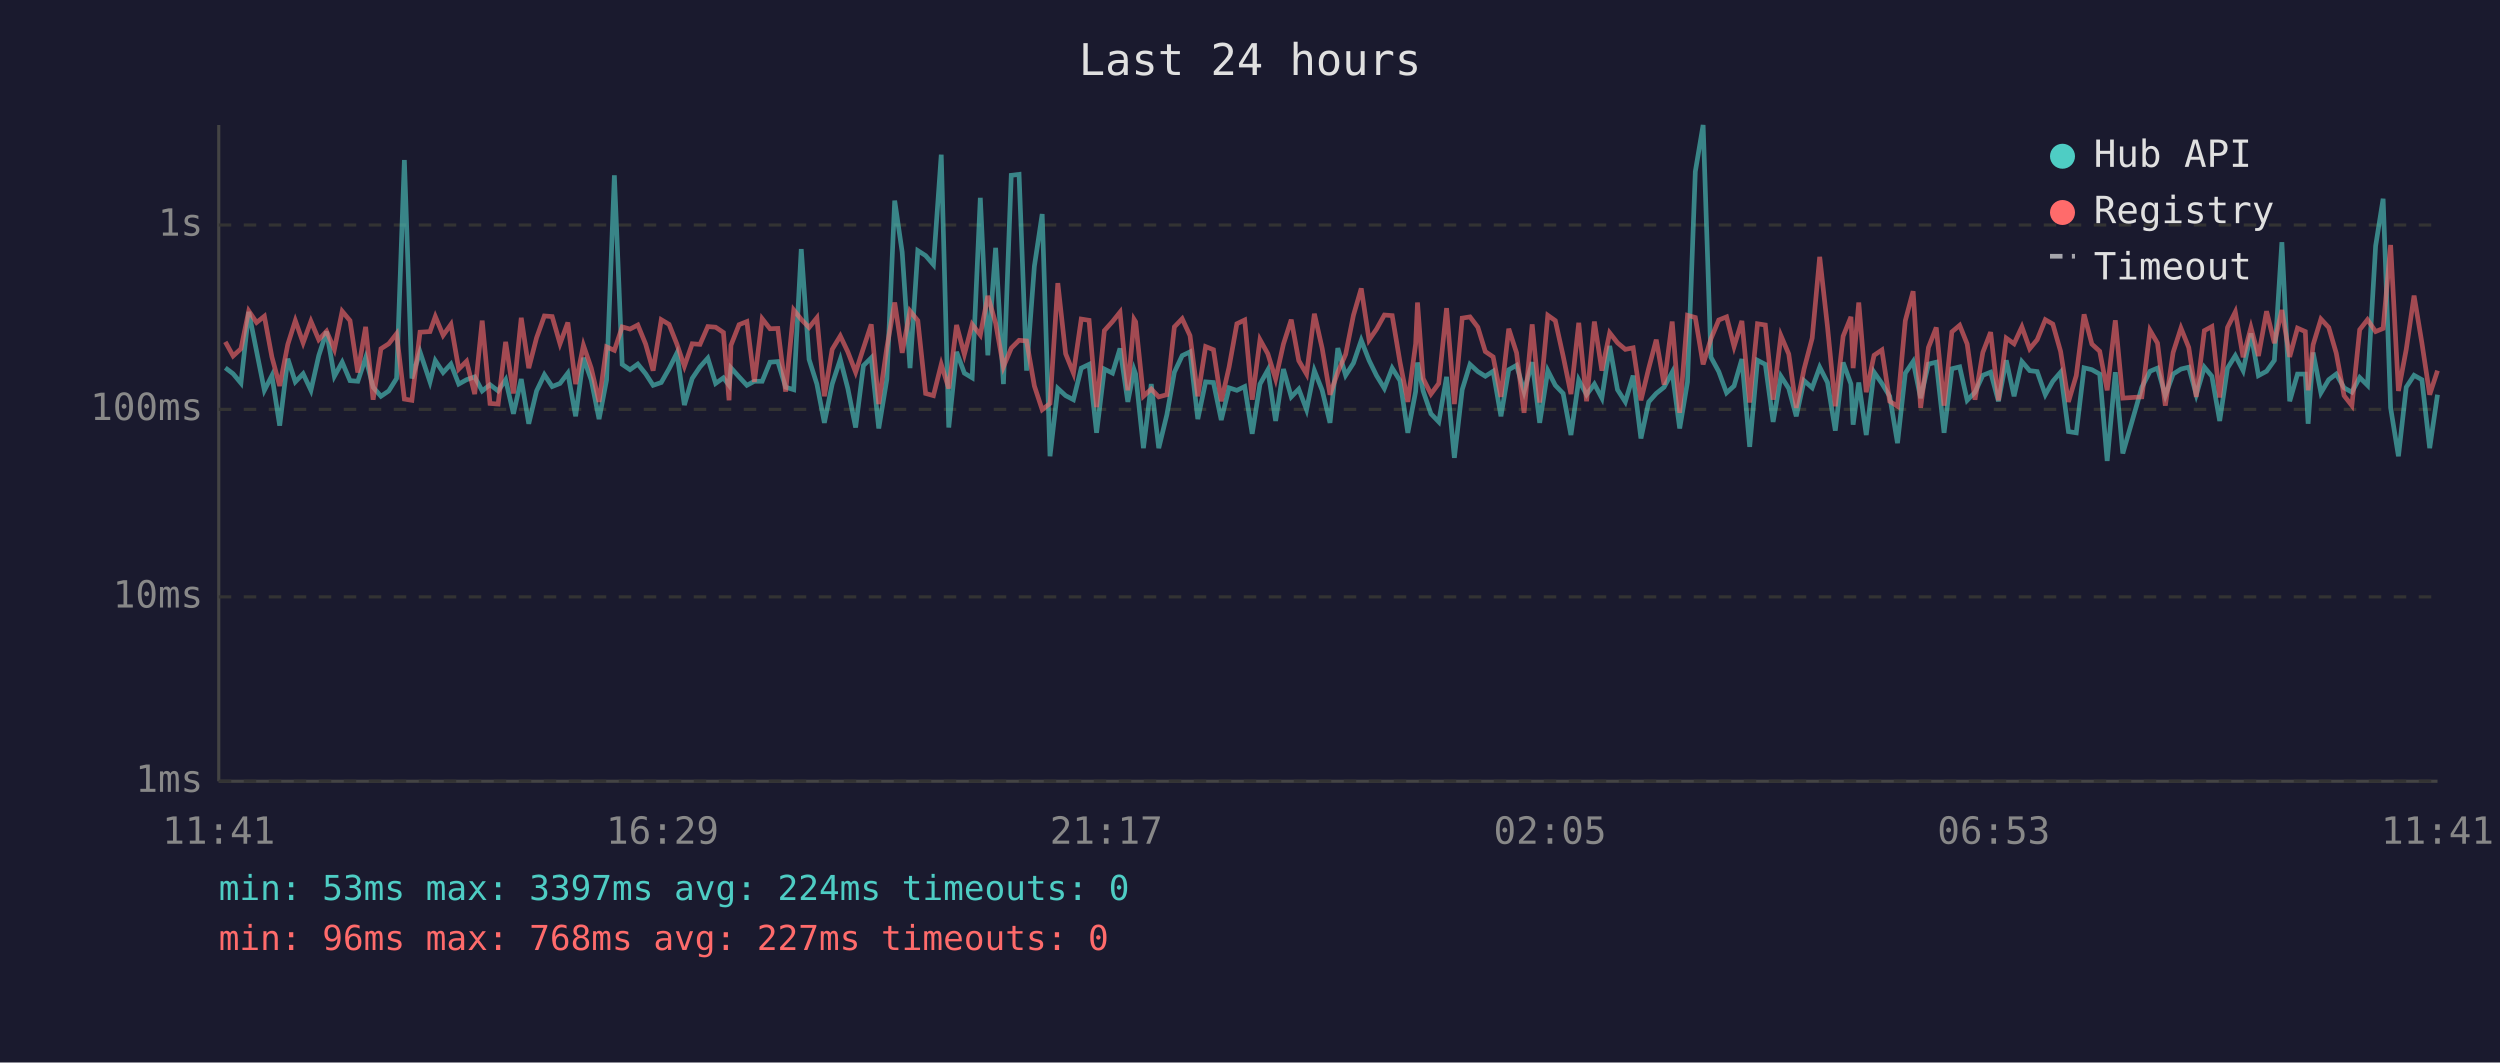
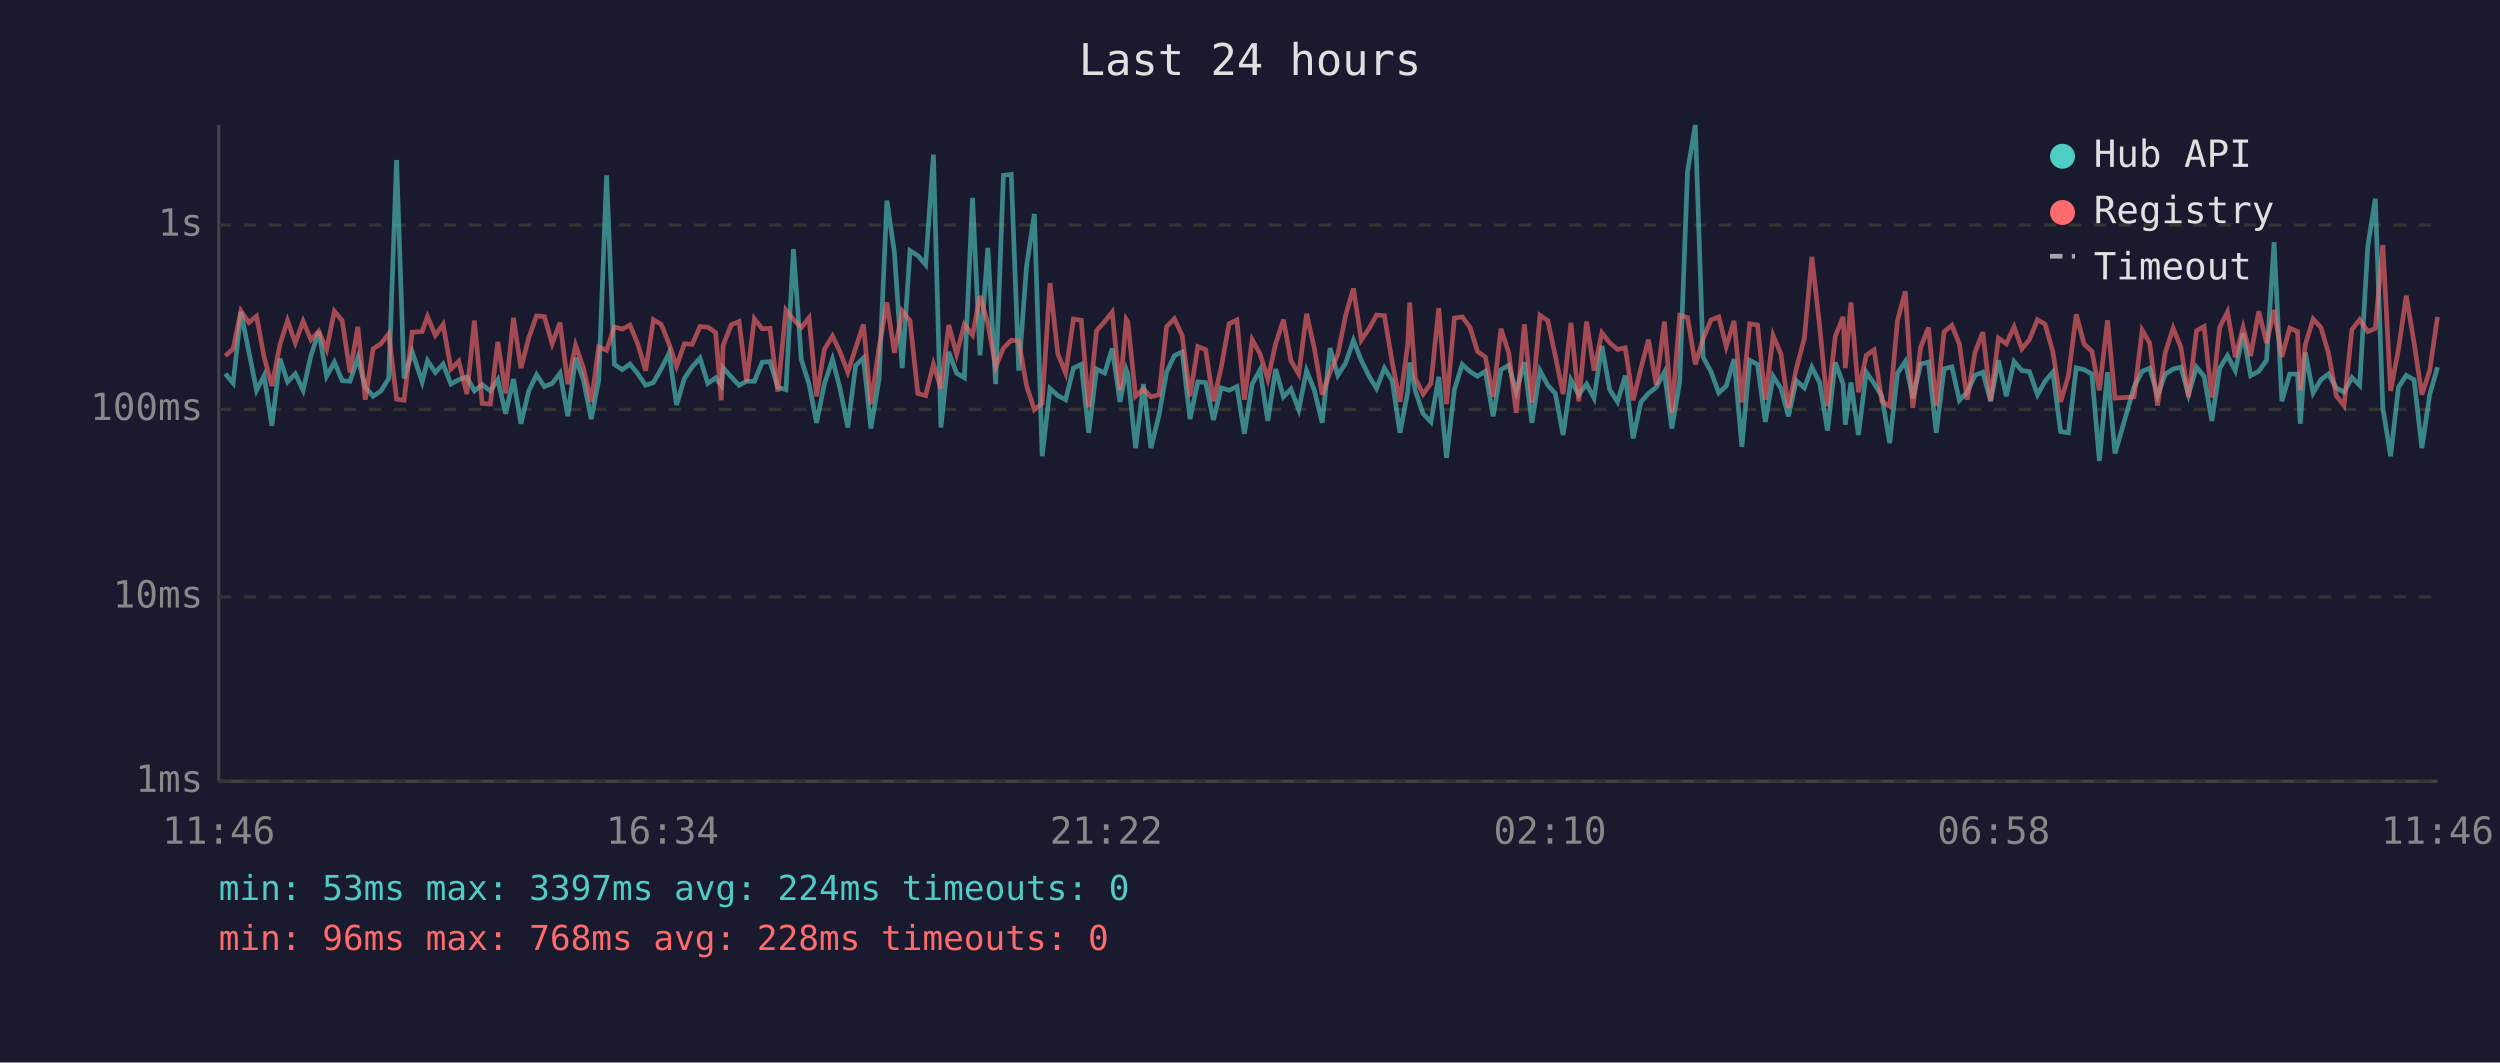
<svg xmlns="http://www.w3.org/2000/svg" viewBox="0 0 800 340" font-family="monospace" font-size="12">
  <rect width="800" height="340" fill="#1a1a2e" />
  <text x="400" y="24" fill="#e0e0e0" font-size="14" text-anchor="middle">Last 24 hours</text>
  <line x1="70" y1="40" x2="70" y2="250" stroke="#444" stroke-width="1" />
  <line x1="70" y1="250" x2="780" y2="250" stroke="#444" stroke-width="1" />
  <line x1="70" y1="250" x2="780" y2="250" stroke="#333" stroke-width="1" stroke-dasharray="4" />
  <text x="65" y="250" fill="#888" text-anchor="end" dominant-baseline="middle">1ms</text>
  <line x1="70" y1="191" x2="780" y2="191" stroke="#333" stroke-width="1" stroke-dasharray="4" />
  <text x="65" y="191" fill="#888" text-anchor="end" dominant-baseline="middle">10ms</text>
  <line x1="70" y1="131" x2="780" y2="131" stroke="#333" stroke-width="1" stroke-dasharray="4" />
  <text x="65" y="131" fill="#888" text-anchor="end" dominant-baseline="middle">100ms</text>
  <line x1="70" y1="72" x2="780" y2="72" stroke="#333" stroke-width="1" stroke-dasharray="4" />
  <text x="65" y="72" fill="#888" text-anchor="end" dominant-baseline="middle">1s</text>
-   <text x="70" y="270" fill="#888" text-anchor="middle">11:41</text>
-   <text x="212" y="270" fill="#888" text-anchor="middle">16:29</text>
-   <text x="354" y="270" fill="#888" text-anchor="middle">21:17</text>
-   <text x="496" y="270" fill="#888" text-anchor="middle">02:05</text>
-   <text x="638" y="270" fill="#888" text-anchor="middle">06:53</text>
-   <text x="780" y="270" fill="#888" text-anchor="middle">11:41</text>
-   <polyline points="72.1,117.7 74.6,119.6 77.1,122.6 79.6,99.8 82.1,112.4 84.6,124.9 87.0,120.2 89.5,136.2 92.1,114.8 94.5,122.2 97.0,119.6 99.5,124.9 102.0,113.8 104.5,106.1 107.0,120.4 109.5,115.9 112.0,121.8 114.5,122.0 117.0,114.5 119.4,123.9 121.9,126.8 124.4,125.1 126.9,121.1 129.4,51.2 131.8,121.1 134.4,112.6 137.6,122.2 139.3,115.4 141.8,119.2 144.3,116.5 146.8,122.9 149.3,121.5 151.9,120.6 154.3,125.1 156.8,123.1 159.4,125.1 161.8,121.5 164.3,132.4 166.8,121.3 169.2,135.6 171.7,125.1 174.2,119.9 176.7,123.7 179.2,122.7 181.7,119.4 184.2,133.2 186.7,114.5 189.2,121.6 191.7,134.1 194.1,121.6 196.6,56.1 199.1,116.6 201.6,118.3 204.1,116.5 206.6,119.6 209.0,123.3 211.6,122.4 214.1,118.0 216.6,113.0 219.0,129.6 221.5,121.1 224.0,117.4 226.5,114.6 229.0,122.7 231.5,120.9 233.3,123.3 233.9,117.7 236.5,120.6 239.0,123.3 241.4,122.0 243.9,122.0 246.4,115.9 248.9,115.7 251.4,123.9 254.0,124.7 256.4,79.7 258.9,115.0 261.4,122.9 263.8,135.3 266.3,122.9 268.9,115.0 271.3,124.3 273.8,136.8 276.3,117.0 278.8,114.5 281.2,137.1 283.8,121.3 286.3,64.2 288.7,80.7 291.2,117.8 293.7,80.2 296.2,81.8 298.7,84.7 301.2,49.5 303.6,136.8 306.1,112.6 308.6,119.4 311.1,120.9 313.7,63.3 316.1,113.7 318.6,79.3 321.1,122.9 323.6,56.1 326.1,55.8 328.5,118.6 331.0,85.2 333.5,68.5 336.0,146.0 338.5,124.3 341.0,126.6 343.5,127.9 346.0,117.8 348.5,116.6 350.9,138.5 353.4,118.1 356.0,119.4 358.4,111.5 360.9,128.6 362.9,118.3 363.4,119.7 365.9,143.4 368.4,122.9 370.8,143.4 373.4,132.7 375.8,119.1 378.3,113.8 380.8,112.6 383.3,134.1 385.8,122.2 388.3,122.4 390.8,134.4 393.3,124.1 395.8,124.9 398.3,123.7 400.7,138.8 403.2,122.9 405.7,118.4 408.2,134.7 410.7,118.1 413.2,127.0 415.6,124.5 418.1,131.1 420.6,118.6 423.1,124.9 425.6,135.3 428.1,111.4 430.6,120.1 433.1,116.2 435.6,108.9 438.1,115.3 440.5,120.2 443.0,124.3 445.5,117.8 448.0,121.8 450.5,138.5 453.0,125.3 453.6,116.0 455.4,125.1 457.9,132.4 460.4,135.0 462.9,120.6 465.4,146.5 467.9,124.7 470.4,116.6 472.9,118.9 475.3,120.4 477.8,118.8 480.3,133.2 482.8,118.3 485.3,116.9 487.7,125.3 490.3,115.9 492.7,135.3 495.3,118.6 497.7,123.3 500.2,125.9 502.7,139.2 505.2,121.6 507.7,126.3 510.2,122.9 512.6,127.4 515.1,110.7 517.6,124.7 520.1,128.6 522.6,120.2 525.1,140.3 527.6,128.6 530.0,125.9 532.5,123.9 535.1,119.1 537.5,137.1 540.0,122.2 542.5,54.9 545.0,40.0 547.5,114.3 550.0,118.9 552.5,125.7 554.9,123.5 557.4,114.9 559.9,143.0 562.4,115.3 564.9,116.6 567.4,135.0 569.9,120.4 572.4,124.3 574.8,133.2 577.3,121.8 579.9,124.1 582.3,117.5 584.8,122.4 587.3,137.8 589.8,116.0 592.3,122.9 593.0,135.9 594.8,122.4 597.2,139.2 599.7,119.1 602.2,122.7 604.7,126.8 607.2,141.8 609.7,119.4 612.2,115.7 614.6,127.4 617.1,116.5 619.6,115.9 622.1,138.5 624.6,118.0 627.1,117.4 629.5,128.1 632.0,125.5 634.5,120.1 637.0,119.1 639.5,128.4 642.0,115.3 644.5,126.8 647.0,115.7 649.5,118.6 651.9,118.9 654.5,126.3 656.9,122.0 659.4,119.1 661.9,138.1 664.4,138.5 666.9,117.7 669.4,118.3 671.9,119.7 674.3,147.5 676.9,119.1 679.3,145.1 685.4,123.9 688.0,118.8 690.4,117.8 692.9,126.6 695.4,119.7 697.9,118.1 700.4,117.5 702.8,126.3 705.4,117.5 707.8,120.4 710.3,134.7 712.8,117.8 715.3,113.8 717.8,118.6 720.3,106.7 722.7,120.2 725.3,118.8 727.8,115.3 730.2,77.5 732.7,128.4 735.2,119.7 737.7,119.7 738.6,135.6 740.2,112.8 742.7,125.7 745.2,121.5 747.6,119.7 750.1,124.1 752.6,125.5 755.1,120.8 757.6,123.3 760.2,78.7 762.6,63.6 765.0,130.5 767.5,146.0 770.0,123.9 772.5,120.1 775.0,121.5 777.5,143.4 780.0,126.3" fill="none" stroke="#4ecdc4" stroke-width="1.5" opacity="0.6" />
-   <polyline points="72.1,109.4 74.6,113.9 77.1,111.6 79.6,99.5 82.1,103.2 84.6,101.2 87.0,114.2 89.5,123.5 92.1,110.2 94.5,102.6 97.0,109.7 99.5,102.8 102.0,108.7 104.5,106.0 107.0,111.8 109.5,99.6 112.0,102.6 114.5,119.2 117.0,104.6 119.4,127.9 121.9,111.6 124.4,110.0 126.9,106.8 129.4,127.7 131.8,128.1 134.4,106.3 137.6,106.1 139.3,101.3 141.8,107.3 144.3,103.8 146.8,118.1 149.3,115.6 151.9,126.1 154.3,102.6 156.8,129.1 159.4,129.3 161.8,109.4 164.3,125.9 166.8,101.7 169.2,117.8 171.7,108.1 174.2,101.1 176.7,101.3 179.2,110.0 181.7,103.2 184.2,122.9 186.7,110.5 189.2,117.8 191.7,128.6 194.1,111.0 196.6,112.1 199.1,104.6 201.6,105.3 204.1,104.0 206.6,110.1 209.0,118.6 211.6,102.3 214.1,103.8 216.6,110.1 219.0,117.2 221.5,110.0 224.0,110.2 226.5,104.5 229.0,104.7 231.5,106.4 233.3,128.1 233.9,110.5 236.5,103.9 239.0,102.9 241.4,122.2 243.9,102.0 246.4,105.2 248.9,105.1 251.4,125.3 254.0,99.2 256.4,102.2 258.9,104.8 261.4,101.7 263.8,126.8 266.3,111.8 268.9,107.5 271.3,112.6 273.8,119.1 276.3,111.4 278.8,103.8 281.2,129.3 283.8,111.2 286.3,96.8 288.7,112.9 291.2,99.5 293.7,102.6 296.2,125.9 298.7,126.6 301.2,116.6 303.6,124.3 306.1,104.0 308.6,113.4 311.1,103.8 313.7,107.2 316.1,94.7 318.6,103.4 321.1,117.4 323.6,111.4 326.1,108.9 328.5,109.1 331.0,123.5 333.5,131.1 336.0,129.1 338.5,90.6 341.0,113.2 343.5,119.4 346.0,102.1 348.5,102.5 350.9,130.3 353.4,105.8 356.0,102.9 358.4,99.9 360.9,124.9 362.9,102.2 363.4,103.0 365.9,126.8 368.4,124.5 370.8,127.0 373.4,126.3 375.8,104.6 378.3,102.0 380.8,107.4 383.3,126.8 385.8,110.9 388.3,111.9 390.8,128.4 393.3,117.5 395.8,103.6 398.3,102.4 400.7,127.9 403.2,108.7 405.7,113.2 408.2,121.3 410.7,110.1 413.2,102.3 415.6,115.4 418.1,119.7 420.6,100.4 423.1,111.5 425.6,126.3 428.1,119.1 430.6,113.4 433.1,100.9 435.6,92.3 438.1,108.8 440.5,105.3 443.0,100.8 445.5,101.0 448.0,115.9 450.5,128.6 453.0,110.1 453.6,96.8 455.4,121.1 457.9,126.1 460.4,122.7 462.9,98.6 465.4,129.3 467.9,101.8 470.4,101.4 472.9,104.7 475.3,112.5 477.8,114.2 480.3,127.0 482.8,105.2 485.3,112.9 487.7,132.1 490.3,103.8 492.7,128.8 495.3,100.9 497.7,102.6 500.2,113.9 502.7,126.1 505.2,103.3 507.7,128.4 510.2,102.9 512.6,118.6 515.1,106.5 517.6,109.7 520.1,111.8 522.6,111.3 525.1,128.1 527.6,117.8 530.0,108.7 532.5,123.1 535.1,102.9 537.5,132.1 540.0,100.9 542.5,101.6 545.0,116.6 547.5,108.4 550.0,102.4 552.5,101.4 554.9,110.9 557.4,102.7 559.9,128.8 562.4,103.6 564.9,104.0 567.4,127.9 569.9,107.4 572.4,113.3 574.8,130.5 577.3,118.1 579.9,108.2 582.3,82.2 584.8,104.6 587.3,130.0 589.8,107.6 592.3,101.4 593.0,117.8 594.8,96.8 597.2,125.5 599.7,113.7 602.2,112.0 604.7,128.4 607.2,130.0 609.7,102.6 612.2,93.2 614.6,130.5 617.1,111.2 619.6,104.8 622.1,129.8 624.6,106.2 627.1,104.1 629.5,110.1 632.0,127.9 634.5,112.8 637.0,106.3 639.5,128.1 642.0,108.2 644.5,110.0 647.0,104.6 649.5,111.6 651.9,108.7 654.5,102.3 656.9,103.7 659.4,112.5 661.9,128.6 664.4,120.2 666.9,100.6 669.4,110.1 671.9,112.4 674.3,124.9 676.9,102.5 679.3,127.4 685.4,127.0 688.0,105.7 690.4,109.8 692.9,129.8 695.4,112.8 697.9,105.0 700.4,111.2 702.8,127.0 705.4,105.8 707.8,104.5 710.3,127.2 712.8,104.8 715.3,99.8 717.8,114.3 720.3,104.8 722.7,113.9 725.3,99.6 727.8,109.8 730.2,99.2 732.7,114.2 735.2,105.0 737.7,106.1 738.6,124.9 740.2,110.3 742.7,102.1 745.2,104.8 747.6,113.0 750.1,126.6 752.6,129.8 755.1,105.5 757.6,102.3 760.2,106.1 762.6,105.1 765.0,78.4 767.5,125.1 770.0,111.8 772.5,94.6 775.0,109.7 777.5,126.3 780.0,118.6" fill="none" stroke="#ff6b6b" stroke-width="1.5" opacity="0.6" />
+   <text x="70" y="270" fill="#888" text-anchor="middle">11:46</text>
+   <text x="212" y="270" fill="#888" text-anchor="middle">16:34</text>
+   <text x="354" y="270" fill="#888" text-anchor="middle">21:22</text>
+   <text x="496" y="270" fill="#888" text-anchor="middle">02:10</text>
+   <text x="638" y="270" fill="#888" text-anchor="middle">06:58</text>
+   <text x="780" y="270" fill="#888" text-anchor="middle">11:46</text>
+   <polyline points="72.1,119.6 74.6,122.6 77.1,99.8 79.6,112.4 82.1,124.9 84.5,120.2 87.0,136.2 89.6,114.8 92.0,122.2 94.5,119.6 97.0,124.9 99.5,113.8 102.0,106.1 104.5,120.4 107.0,115.9 109.5,121.8 112.0,122.0 114.5,114.5 116.9,123.9 119.4,126.8 121.9,125.1 124.4,121.1 126.9,51.2 129.3,121.1 131.9,112.6 135.1,122.2 136.8,115.4 139.3,119.2 141.8,116.5 144.3,122.9 146.8,121.5 149.4,120.6 151.8,125.1 154.3,123.1 156.9,125.1 159.3,121.5 161.8,132.4 164.3,121.3 166.7,135.6 169.2,125.1 171.7,119.9 174.2,123.7 176.7,122.7 179.2,119.4 181.7,133.2 184.2,114.5 186.7,121.6 189.2,134.1 191.6,121.6 194.1,56.1 196.6,116.6 199.1,118.3 201.6,116.5 204.1,119.6 206.6,123.3 209.1,122.4 211.6,118.0 214.1,113.0 216.5,129.6 219.0,121.1 221.5,117.4 224.0,114.6 226.5,122.7 229.0,120.9 230.8,123.3 231.4,117.7 234.0,120.6 236.5,123.3 238.9,122.0 241.4,122.0 243.9,115.9 246.4,115.7 248.9,123.9 251.5,124.7 253.9,79.7 256.4,115.0 258.9,122.9 261.3,135.3 263.8,122.9 266.4,115.0 268.8,124.3 271.3,136.8 273.8,117.0 276.3,114.5 278.7,137.1 281.3,121.3 283.8,64.2 286.2,80.7 288.7,117.8 291.2,80.2 293.7,81.8 296.2,84.7 298.7,49.5 301.1,136.8 303.6,112.6 306.1,119.4 308.6,120.9 311.2,63.3 313.6,113.7 316.1,79.3 318.6,122.9 321.1,56.1 323.6,55.8 326.0,118.6 328.5,85.2 331.0,68.5 333.5,146.0 336.0,124.3 338.5,126.6 341.0,127.9 343.5,117.8 346.0,116.6 348.4,138.5 350.9,118.1 353.5,119.4 355.9,111.5 358.4,128.6 360.4,118.3 360.9,119.7 363.4,143.4 365.9,122.9 368.3,143.4 370.9,132.7 373.3,119.1 375.8,113.8 378.3,112.6 380.8,134.1 383.3,122.2 385.8,122.4 388.3,134.4 390.8,124.1 393.3,124.9 395.8,123.7 398.2,138.8 400.7,122.9 403.2,118.4 405.7,134.7 408.2,118.1 410.7,127.0 413.1,124.5 415.6,131.1 418.1,118.6 420.6,124.9 423.1,135.3 425.6,111.4 428.1,120.1 430.6,116.2 433.1,108.9 435.6,115.3 438.0,120.2 440.5,124.3 443.0,117.8 445.5,121.8 448.0,138.5 450.5,125.3 451.1,116.0 452.9,125.1 455.4,132.4 457.9,135.0 460.4,120.6 462.9,146.5 465.4,124.7 467.9,116.6 470.4,118.9 472.8,120.4 475.3,118.8 477.8,133.2 480.3,118.3 482.8,116.9 485.2,125.3 487.8,115.9 490.2,135.3 492.8,118.6 495.3,123.3 497.7,125.9 500.2,139.2 502.7,121.6 505.2,126.3 507.7,122.9 510.1,127.4 512.6,110.7 515.1,124.7 517.6,128.6 520.1,120.2 522.6,140.3 525.1,128.6 527.5,125.9 530.0,123.9 532.6,119.1 535.0,137.1 537.5,122.2 540.0,54.9 542.5,40.0 545.0,114.3 547.5,118.9 550.0,125.7 552.4,123.5 554.9,114.9 557.4,143.0 559.9,115.3 562.4,116.6 564.9,135.0 567.4,120.4 569.9,124.3 572.3,133.2 574.8,121.8 577.4,124.1 579.8,117.5 582.3,122.4 584.8,137.8 587.3,116.0 589.8,122.9 590.5,135.9 592.3,122.4 594.7,139.2 597.2,119.1 599.7,122.7 602.2,126.8 604.7,141.8 607.2,119.4 609.7,115.7 612.1,127.4 614.6,116.5 617.1,115.9 619.6,138.5 622.1,118.0 624.6,117.4 627.0,128.1 629.5,125.5 632.0,120.1 634.5,119.1 637.0,128.4 639.5,115.3 642.0,126.8 644.5,115.7 647.0,118.6 649.4,118.9 652.0,126.3 654.4,122.0 656.9,119.1 659.4,138.1 661.9,138.5 664.4,117.7 666.9,118.3 669.4,119.7 671.8,147.5 674.4,119.1 676.8,145.1 682.9,123.9 685.5,118.8 687.9,117.8 690.4,126.6 692.9,119.7 695.4,118.1 697.9,117.5 700.3,126.3 702.9,117.5 705.3,120.4 707.8,134.7 710.3,117.8 712.8,113.8 715.3,118.6 717.8,106.7 720.2,120.2 722.8,118.8 725.3,115.3 727.7,77.5 730.2,128.4 732.7,119.7 735.2,119.7 736.1,135.6 737.7,112.8 740.2,125.7 742.7,121.5 745.1,119.7 747.6,124.1 750.1,125.5 752.6,120.8 755.1,123.3 757.7,78.7 760.1,63.6 762.5,130.5 765.0,146.0 767.5,123.9 770.0,120.1 772.5,121.5 775.0,143.4 777.5,126.3 780.0,117.5" fill="none" stroke="#4ecdc4" stroke-width="1.5" opacity="0.6" />
+   <polyline points="72.1,113.9 74.6,111.6 77.1,99.5 79.6,103.2 82.1,101.2 84.5,114.2 87.0,123.5 89.6,110.2 92.0,102.6 94.5,109.7 97.0,102.8 99.5,108.7 102.0,106.0 104.5,111.8 107.0,99.6 109.5,102.6 112.0,119.2 114.5,104.6 116.9,127.9 119.4,111.6 121.9,110.0 124.4,106.8 126.9,127.7 129.3,128.1 131.9,106.3 135.1,106.1 136.8,101.3 139.3,107.3 141.8,103.8 144.3,118.1 146.8,115.6 149.4,126.1 151.8,102.6 154.3,129.1 156.9,129.3 159.3,109.4 161.8,125.9 164.3,101.7 166.7,117.8 169.2,108.1 171.7,101.1 174.2,101.3 176.7,110.0 179.2,103.2 181.7,122.9 184.2,110.5 186.7,117.8 189.2,128.6 191.6,111.0 194.1,112.1 196.6,104.6 199.1,105.3 201.6,104.0 204.1,110.1 206.6,118.6 209.1,102.3 211.6,103.8 214.1,110.1 216.5,117.2 219.0,110.0 221.5,110.2 224.0,104.5 226.5,104.7 229.0,106.4 230.8,128.1 231.4,110.5 234.0,103.9 236.5,102.9 238.9,122.2 241.4,102.0 243.9,105.2 246.4,105.1 248.9,125.3 251.5,99.2 253.9,102.2 256.4,104.8 258.9,101.7 261.3,126.8 263.8,111.8 266.4,107.5 268.8,112.6 271.3,119.1 273.8,111.4 276.3,103.8 278.7,129.3 281.3,111.2 283.8,96.8 286.2,112.9 288.7,99.5 291.2,102.6 293.7,125.9 296.2,126.6 298.7,116.6 301.1,124.3 303.6,104.0 306.1,113.4 308.6,103.8 311.2,107.2 313.6,94.7 316.1,103.4 318.6,117.4 321.1,111.4 323.6,108.9 326.0,109.1 328.5,123.5 331.0,131.1 333.5,129.1 336.0,90.6 338.5,113.2 341.0,119.4 343.5,102.1 346.0,102.5 348.4,130.3 350.9,105.8 353.5,102.9 355.9,99.9 358.4,124.9 360.4,102.2 360.9,103.0 363.4,126.8 365.9,124.5 368.3,127.0 370.9,126.3 373.3,104.6 375.8,102.0 378.3,107.4 380.8,126.8 383.3,110.9 385.8,111.9 388.3,128.4 390.8,117.5 393.3,103.6 395.8,102.4 398.2,127.9 400.7,108.7 403.2,113.2 405.7,121.3 408.2,110.1 410.7,102.3 413.1,115.4 415.6,119.7 418.1,100.4 420.6,111.5 423.1,126.3 425.6,119.1 428.1,113.4 430.6,100.9 433.1,92.3 435.6,108.8 438.0,105.3 440.5,100.8 443.0,101.0 445.5,115.9 448.0,128.6 450.5,110.1 451.1,96.8 452.9,121.1 455.4,126.1 457.9,122.7 460.4,98.6 462.9,129.3 465.4,101.8 467.9,101.4 470.4,104.7 472.8,112.5 475.3,114.2 477.8,127.0 480.3,105.2 482.8,112.9 485.2,132.1 487.8,103.8 490.2,128.8 492.8,100.9 495.3,102.6 497.7,113.9 500.2,126.1 502.7,103.3 505.2,128.4 507.7,102.9 510.1,118.6 512.6,106.5 515.1,109.7 517.6,111.8 520.1,111.3 522.6,128.1 525.1,117.8 527.5,108.7 530.0,123.1 532.6,102.9 535.0,132.1 537.5,100.9 540.0,101.6 542.5,116.6 545.0,108.4 547.5,102.4 550.0,101.4 552.4,110.9 554.9,102.7 557.4,128.8 559.9,103.6 562.4,104.0 564.9,127.9 567.4,107.4 569.9,113.3 572.3,130.5 574.8,118.1 577.4,108.2 579.8,82.2 582.3,104.6 584.8,130.0 587.3,107.6 589.8,101.4 590.5,117.8 592.3,96.8 594.7,125.5 597.2,113.7 599.7,112.0 602.2,128.4 604.7,130.0 607.2,102.6 609.7,93.2 612.1,130.5 614.6,111.2 617.1,104.8 619.6,129.8 622.1,106.2 624.6,104.1 627.0,110.1 629.5,127.9 632.0,112.8 634.5,106.3 637.0,128.1 639.5,108.2 642.0,110.0 644.5,104.6 647.0,111.6 649.4,108.7 652.0,102.3 654.4,103.7 656.9,112.5 659.4,128.6 661.9,120.2 664.4,100.6 666.9,110.1 669.4,112.4 671.8,124.9 674.4,102.5 676.8,127.4 682.9,127.0 685.5,105.7 687.9,109.8 690.4,129.8 692.9,112.8 695.4,105.0 697.9,111.2 700.3,127.0 702.9,105.8 705.3,104.5 707.8,127.2 710.3,104.8 712.8,99.8 715.3,114.3 717.8,104.8 720.2,113.9 722.8,99.6 725.3,109.8 727.7,99.2 730.2,114.2 732.7,105.0 735.2,106.1 736.1,124.9 737.7,110.3 740.2,102.1 742.7,104.8 745.1,113.0 747.6,126.6 750.1,129.8 752.6,105.5 755.1,102.3 757.7,106.1 760.1,105.1 762.5,78.4 765.0,125.1 767.5,111.8 770.0,94.6 772.5,109.7 775.0,126.3 777.5,118.6 780.0,101.4" fill="none" stroke="#ff6b6b" stroke-width="1.5" opacity="0.6" />
  <circle cx="660" cy="50" r="4" fill="#4ecdc4" />
  <text x="670" y="50" fill="#e0e0e0" dominant-baseline="middle">Hub API</text>
  <circle cx="660" cy="68" r="4" fill="#ff6b6b" />
  <text x="670" y="68" fill="#e0e0e0" dominant-baseline="middle">Registry</text>
  <line x1="656" y1="82" x2="664" y2="82" stroke="#e0e0e0" stroke-width="1.5" stroke-dasharray="4,3" opacity="0.7" />
  <text x="670" y="86" fill="#e0e0e0" dominant-baseline="middle">Timeout</text>
  <text x="70" y="288" fill="#4ecdc4" font-size="11">min: 53ms  max: 3397ms  avg: 224ms  timeouts: 0</text>
-   <text x="70" y="304" fill="#ff6b6b" font-size="11">min: 96ms  max: 768ms  avg: 227ms  timeouts: 0</text>
+   <text x="70" y="304" fill="#ff6b6b" font-size="11">min: 96ms  max: 768ms  avg: 228ms  timeouts: 0</text>
</svg>
